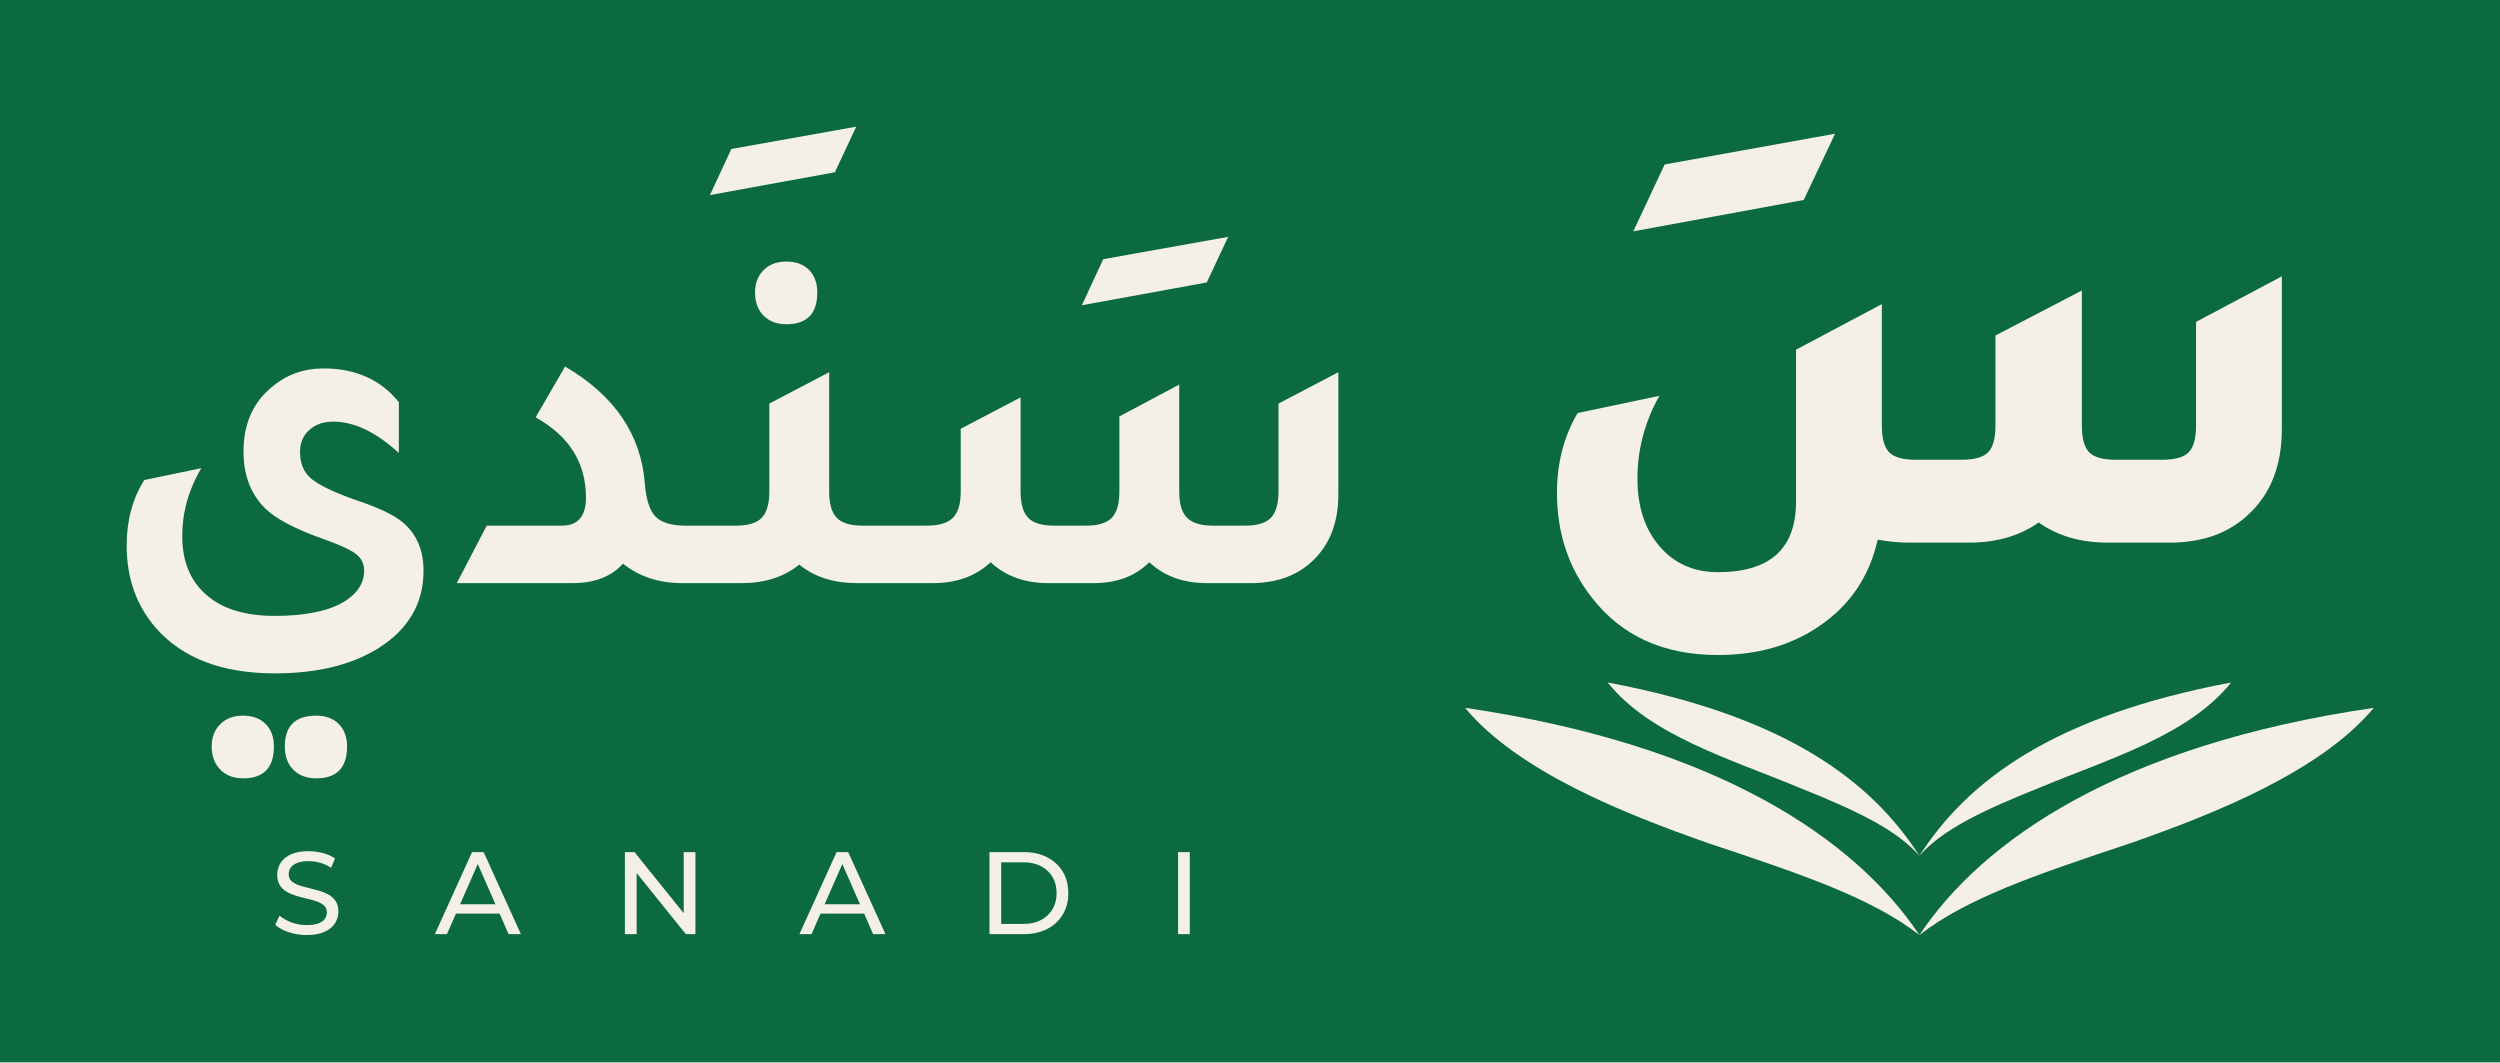
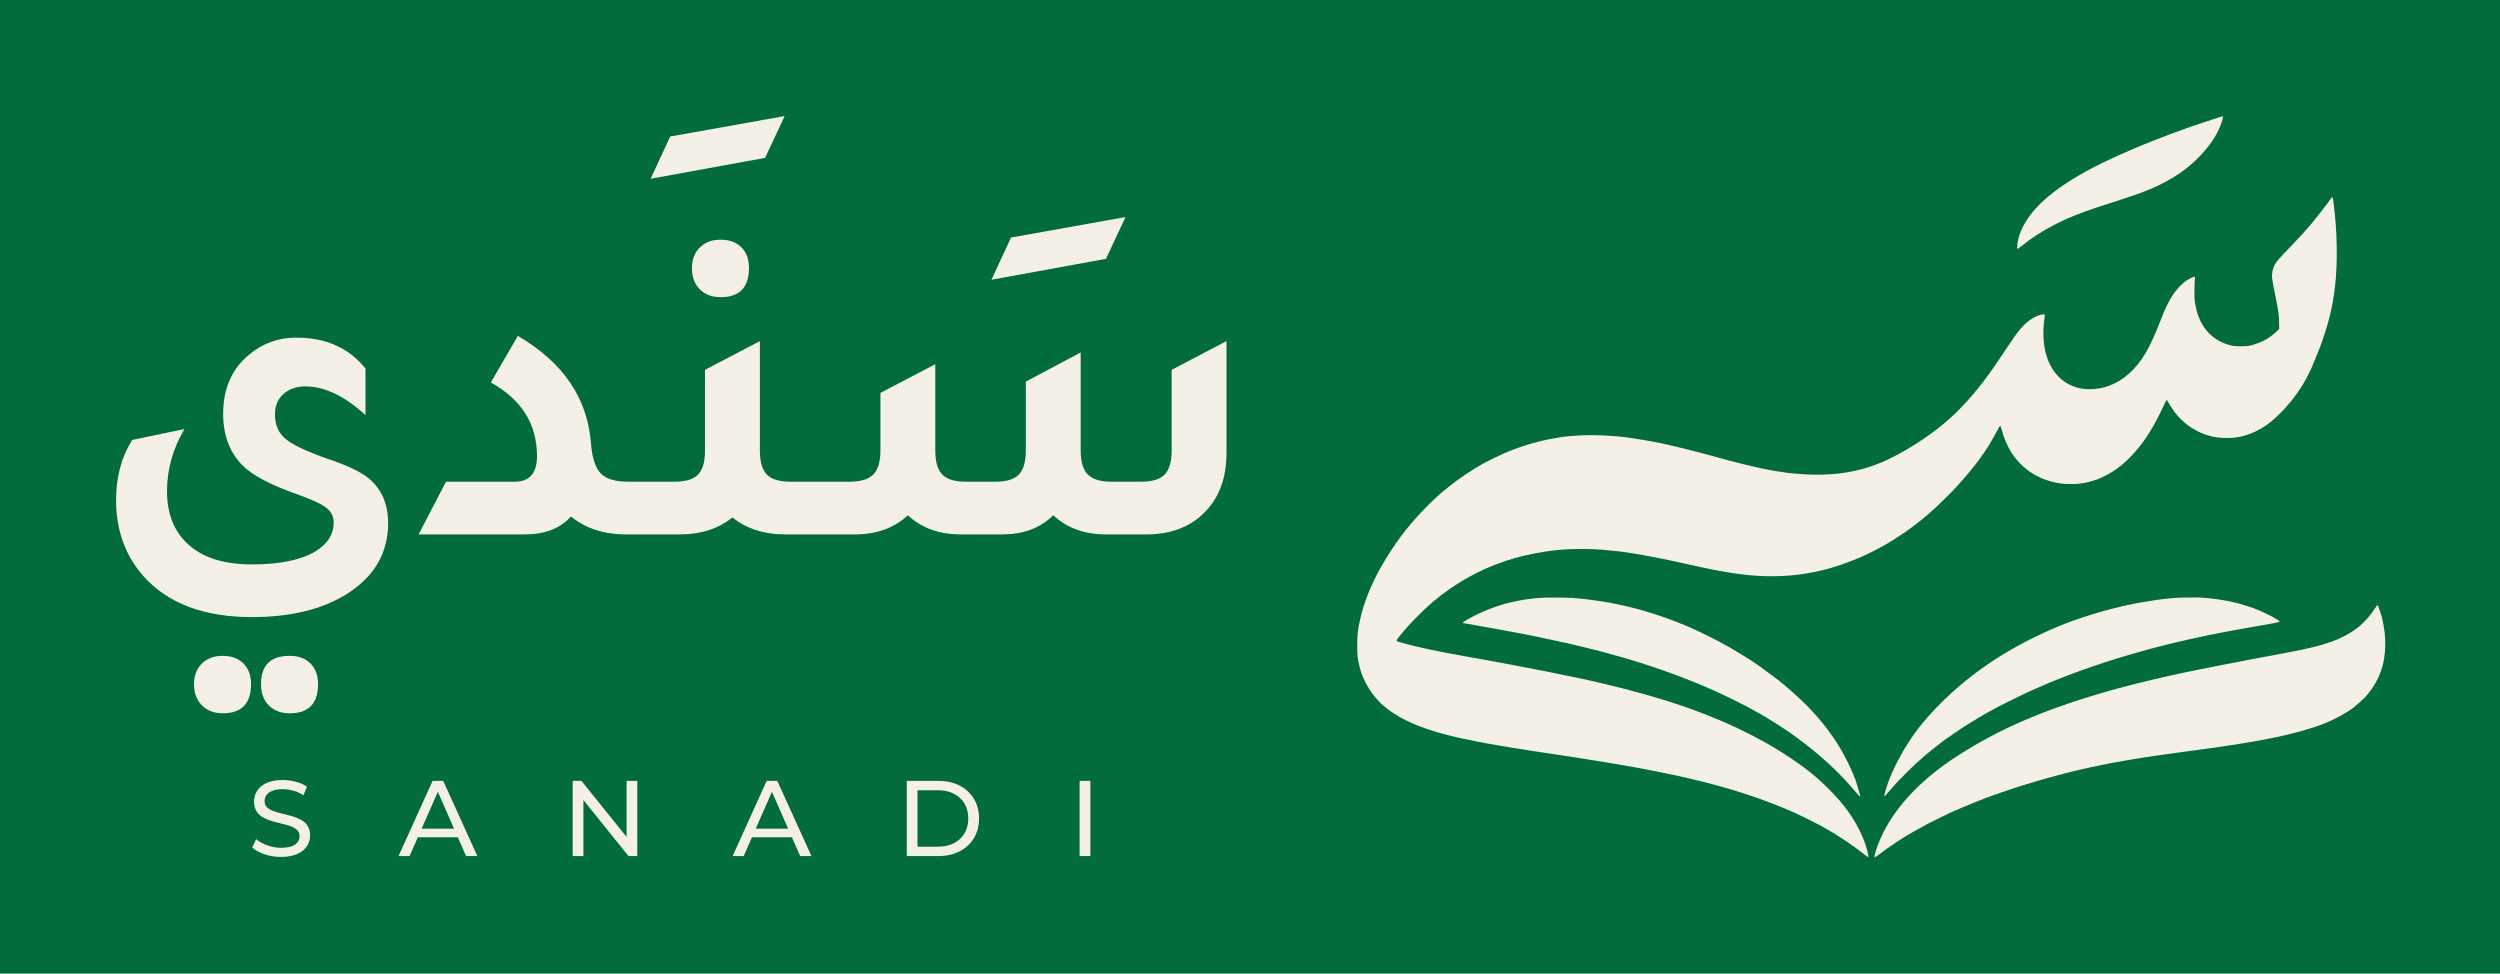
- <svg xmlns="http://www.w3.org/2000/svg" viewBox="0 0 1579 671">
-   <rect width="1579" height="671" fill="#0B6B3F" />
+ <svg xmlns="http://www.w3.org/2000/svg" viewBox="0 0 1723 671">
+   <rect width="1723" height="671" fill="#026C3B" />
  <g fill="#F4F0E8">
    <path d="M251.9 286.1Q230.3 266.3 210.5 266.3Q201.2 266.3 195.35 271.55Q189.5 276.8 189.5 285.5Q189.5 296.3 196.55 302.3Q203.6 308.3 224.6 315.8Q245.6 322.7 254.0 329.6Q267.5 340.7 267.5 360.5Q267.5 391.4 239.0 409.4Q213.5 425.3 173.6 425.3Q123.8 425.3 98.6 396.8Q80.0 375.5 80.0 344.6Q80.0 320.9 91.1 303.2L127.1 295.7Q115.1 316.1 115.1 338.6Q115.1 362.3 130.1 375.5Q145.1 389 173.6 389Q202.4 389 217.4 380Q230.0 372.2 230.0 360.2Q230.0 353.9 224.75 349.85Q219.5 345.8 203.3 340.1Q177.2 330.8 167.3 320.9Q153.8 307.4 153.8 285.2Q153.8 258.8 172.1 244.1Q185.9 232.7 204.2 232.7Q234.8 232.7 251.9 254ZM153.5 491.6Q144.5 491.6 139.1 486.05Q133.7 480.5 133.7 471.5Q133.7 462.8 139.1 457.4Q144.5 452 153.5 452Q162.5 452 167.75 457.25Q173.0 462.5 173.0 471.5Q173.0 491.6 153.5 491.6ZM199.7 491.6Q190.7 491.6 185.3 486.2Q179.9 480.8 179.9 471.5Q179.9 452 199.7 452Q208.7 452 213.95 457.25Q219.2 462.5 219.2 471.5Q219.2 491.6 199.7 491.6ZM288.5 368.3 307.4 332H354.8Q370.1 332 370.1 314.3Q370.1 281.3 338.3 263.6L356.9 231.5Q403.7 258.8 407.3 305.6Q408.5 320.6 414.05 326.3Q419.6 332 433.1 332H455.9V368.3H431.0Q408.8 368.3 393.5 356Q382.4 368.3 361.7 368.3ZM448.4 123.2 461.9 94.1 540.8 80 527.3 108.8ZM496.7 204.8Q487.7 204.8 482.3 199.4Q476.9 194 476.9 184.7Q476.9 176 482.3 170.6Q487.7 165.2 496.7 165.2Q505.7 165.2 510.95 170.45Q516.2 175.7 516.2 184.7Q516.2 204.8 496.7 204.8ZM544.7 332H571.7V368.3H541.1Q519.2 368.3 504.8 356.6Q490.4 368.3 468.5 368.3H437.9V332H464.9Q476.3 332 481.1 327.05Q485.9 322.1 485.9 310.4V254.9L523.7 235.1V310.4Q523.7 322.1 528.5 327.05Q533.3 332 544.7 332ZM683.3 192.8 696.8 163.7 775.7 149.6 762.2 178.4ZM553.7 368.3V332H585.5Q596.9 332 601.85 327.05Q606.8 322.1 606.8 310.4V270.8L644.6 251V310.4Q644.6 322.1 649.4 327.05Q654.2 332 665.6 332H686.0Q697.4 332 702.2 327.05Q707.0 322.1 707.0 310.4V263L744.8 242.9V310.4Q744.8 322.1 749.75 327.05Q754.7 332 766.1 332H786.5Q797.9 332 802.7 327.05Q807.5 322.1 807.5 310.4V254.9L845.3 235.1V312.2Q845.3 338.9 829.1 354.2Q815.0 367.7 791.9 368.3H762.2Q740.0 368.3 725.9 355.1Q713.0 368 691.7 368.3H662.0Q639.8 368.3 625.7 355.1Q611.6 368.3 589.4 368.3Z" />
    <path d="M193.663 590.584Q187.743 590.584 182.341 588.771Q176.939 586.958 173.831 584.072L176.569 578.3Q179.529 580.89 184.117 582.592Q188.705 584.294 193.663 584.294Q198.177 584.294 200.989 583.258Q203.801 582.222 205.133 580.409Q206.465 578.596 206.465 576.302Q206.465 573.638 204.726 572.01Q202.987 570.382 200.212 569.383Q197.437 568.384 194.107 567.644Q190.777 566.904 187.41 565.905Q184.043 564.906 181.268 563.352Q178.493 561.798 176.791 559.171Q175.089 556.544 175.089 552.4Q175.089 548.404 177.198 545.037Q179.307 541.67 183.71 539.635Q188.113 537.6 194.921 537.6Q199.435 537.6 203.875 538.784Q208.315 539.968 211.571 542.188L209.129 548.108Q205.799 545.888 202.099 544.889Q198.399 543.89 194.921 543.89Q190.555 543.89 187.743 545.0Q184.931 546.11 183.636 547.96Q182.341 549.81 182.341 552.104Q182.341 554.842 184.08 556.47Q185.819 558.098 188.594 559.06Q191.369 560.022 194.699 560.799Q198.029 561.576 201.396 562.538Q204.763 563.5 207.538 565.054Q210.313 566.608 212.015 569.198Q213.717 571.788 213.717 575.858Q213.717 579.78 211.571 583.147Q209.425 586.514 204.948 588.549Q200.471 590.584 193.663 590.584ZM274.677 589.992 298.135 538.192H305.461L328.993 589.992H321.223L300.281 542.336H303.241L282.299 589.992ZM284.667 577.042 286.665 571.122H315.821L317.967 577.042ZM394.689 589.992V538.192H400.757L435.019 580.742H431.837V538.192H439.237V589.992H433.169L398.907 547.442H402.089V589.992ZM504.933 589.992 528.391 538.192H535.717L559.249 589.992H551.479L530.537 542.336H533.497L512.555 589.992ZM514.923 577.042 516.921 571.122H546.077L548.223 577.042ZM624.945 589.992V538.192H646.775Q655.063 538.192 661.39 541.448Q667.717 544.704 671.232 550.55Q674.747 556.396 674.747 564.092Q674.747 571.788 671.232 577.634Q667.717 583.48 661.39 586.736Q655.063 589.992 646.775 589.992ZM632.345 583.554H646.331Q652.769 583.554 657.468 581.112Q662.167 578.67 664.757 574.267Q667.347 569.864 667.347 564.092Q667.347 558.246 664.757 553.88Q662.167 549.514 657.468 547.072Q652.769 544.63 646.331 544.63H632.345ZM744.069 589.992V538.192H751.469V589.992Z" />
-     <g transform="translate(878.6,-20.1) scale(0.6674)">
-       <path d="M229.24 249.04 258.92 185.76 420.2 156.64 390.52 219.36ZM761.8 334.72 843.0 291.6V436.08Q843.0 487.6 811.64 516.72Q784.76 542.48 740.52 543.6H677.8Q639.72 543.6 612.84 524.56Q587.64 542.48 551.24 543.6H489.08Q475.64 543.6 460.52 540.8Q448.76 593.44 404.52 623.12Q364.76 650.0 309.32 650.0Q232.04 650.0 190.04 595.68Q157.0 553.68 157.0 496.56Q157.0 454.0 176.6 420.96L253.88 404.72Q233.16 441.68 233.16 483.12Q233.16 522.88 254.16 547.24Q275.16 571.6 309.32 571.6Q383.24 571.6 383.24 504.96V361.04L464.44 317.92V432.72Q464.44 451.2 471.44 458.2Q478.44 465.2 496.36 465.2H540.04Q557.96 465.2 564.96 458.2Q571.96 451.2 571.96 432.72V347.6L653.72 305.04V432.72Q653.72 451.2 660.72 458.2Q667.72 465.2 685.64 465.2H729.88Q747.8 465.2 754.8 458.2Q761.8 451.2 761.8 432.72Z" />
-       <path d="M500,915 C560,825 690,735 930,700 C880,760 780,800 700,828 C610,858 545,880 500,915 Z" />
-       <path d="M500,840 C545,770 625,708 795,676 C755,726 680,748 615,775 C560,797 522,815 500,840 Z" />
-       <path d="M500,915 C440,825 310,735 70,700 C120,760 220,800 300,828 C390,858 455,880 500,915 Z" />
-       <path d="M500,840 C455,770 375,708 205,676 C245,726 320,748 385,775 C440,797 478,815 500,840 Z" />
+     <g transform="translate(935.3,80.0) scale(0.37849) translate(-64.0,-35.0)">
+       <path fill-rule="evenodd" d="M1011.20,1381.88C1034.39,1364.43 1057.38,1349.11 1076.50,1338.37C1098.88,1325.79 1107.26,1321.37 1126.25,1312.14C1145.52,1302.77 1145.18,1302.93 1164.00,1294.89C1177.57,1289.09 1201.09,1279.58 1209.25,1276.59C1212.28,1275.48 1217.00,1273.74 1219.75,1272.73C1229.93,1268.96 1260.50,1258.57 1272.50,1254.80C1315.43,1241.30 1366.03,1227.79 1401.00,1220.49C1431.06,1214.21 1444.34,1211.64 1459.00,1209.24C1461.61,1208.82 1470.39,1207.34 1478.50,1205.96C1494.30,1203.28 1503.59,1201.84 1520.25,1199.50C1526.03,1198.69 1532.28,1197.79 1534.16,1197.50C1536.03,1197.21 1544.02,1196.10 1551.91,1195.02C1559.79,1193.93 1570.41,1192.47 1575.50,1191.76C1580.59,1191.05 1589.92,1189.81 1596.25,1189.00C1602.58,1188.19 1613.15,1186.73 1619.75,1185.75C1626.35,1184.77 1633.55,1183.74 1635.75,1183.46C1637.95,1183.18 1643.12,1182.40 1647.25,1181.73C1658.85,1179.84 1663.52,1179.12 1673.25,1177.72C1678.20,1177.00 1686.53,1175.63 1691.75,1174.68C1696.97,1173.72 1702.38,1172.74 1703.75,1172.50C1709.54,1171.50 1714.99,1170.50 1718.50,1169.78C1720.56,1169.36 1725.85,1168.33 1730.25,1167.48C1763.21,1161.15 1798.24,1151.48 1824.08,1141.58C1842.66,1134.46 1866.13,1121.69 1878.59,1111.92C1883.88,1107.77 1895.26,1097.62 1898.76,1093.93C1914.04,1077.82 1925.62,1057.21 1931.31,1036.00C1932.64,1031.05 1932.74,1030.54 1934.42,1020.75C1936.63,1007.82 1936.86,988.08 1934.95,974.00C1934.11,967.84 1932.48,957.87 1932.00,956.00C1931.75,955.04 1930.95,951.66 1930.21,948.50C1928.95,943.07 1925.51,932.44 1923.46,927.67C1922.95,926.48 1922.22,925.50 1921.82,925.50C1921.43,925.50 1919.60,927.94 1917.76,930.91C1910.27,942.99 1899.93,954.93 1889.00,964.12C1879.00,972.53 1864.48,981.29 1850.50,987.36C1833.93,994.55 1812.39,1000.85 1785.00,1006.52C1778.26,1007.91 1771.74,1009.23 1770.50,1009.46C1769.26,1009.69 1765.89,1010.34 1763.00,1010.91C1760.11,1011.49 1754.04,1012.65 1749.50,1013.50C1744.96,1014.36 1739.56,1015.38 1737.50,1015.77C1735.44,1016.17 1730.71,1017.05 1727.00,1017.74C1723.29,1018.42 1714.85,1020.00 1708.25,1021.26C1696.02,1023.59 1689.76,1024.77 1681.75,1026.25C1670.63,1028.31 1651.04,1032.11 1645.50,1033.27C1643.71,1033.65 1637.97,1034.77 1632.75,1035.77C1627.53,1036.76 1618.75,1038.48 1613.25,1039.59C1607.75,1040.69 1601.11,1042.02 1598.50,1042.53C1595.89,1043.04 1589.92,1044.26 1585.25,1045.24C1580.58,1046.21 1573.38,1047.69 1569.25,1048.53C1565.12,1049.36 1560.96,1050.25 1560.00,1050.51C1558.37,1050.94 1552.41,1052.25 1541.75,1054.54C1539.28,1055.07 1535.90,1055.82 1534.25,1056.21C1532.60,1056.61 1528.78,1057.50 1525.75,1058.20C1522.72,1058.90 1517.66,1060.07 1514.50,1060.81C1497.17,1064.82 1468.15,1072.12 1448.00,1077.54C1418.43,1085.49 1374.52,1099.05 1350.25,1107.74C1346.67,1109.02 1341.28,1110.93 1338.25,1111.98C1331.66,1114.27 1326.00,1116.37 1319.25,1119.01C1293.67,1129.00 1289.98,1130.50 1274.25,1137.37C1231.14,1156.17 1190.35,1178.22 1152.00,1203.44C1096.46,1239.97 1053.18,1283.77 1027.90,1329.01C1023.55,1336.80 1021.14,1341.52 1019.35,1345.75C1018.65,1347.40 1017.07,1350.91 1015.83,1353.55C1010.65,1364.62 1004.57,1385.00 1006.45,1385.00C1006.78,1385.00 1008.92,1383.59 1011.20,1381.88Z M994.85,1381.38C994.12,1373.69 988.70,1356.84 982.75,1343.75C969.16,1313.85 951.18,1288.69 923.76,1261.21C902.07,1239.46 881.38,1222.61 853.75,1204.18C822.36,1183.24 795.85,1168.34 756.25,1149.37C739.14,1141.17 709.61,1128.68 689.50,1121.14C677.20,1116.52 668.96,1113.47 667.50,1113.00C666.81,1112.77 661.64,1110.98 656.00,1109.01C618.45,1095.90 560.93,1079.70 511.25,1068.23C506.85,1067.21 499.60,1065.51 495.14,1064.44C490.68,1063.38 484.38,1061.94 481.14,1061.24C439.32,1052.27 381.75,1040.79 343.25,1033.74C333.35,1031.93 321.20,1029.68 316.25,1028.74C305.84,1026.76 292.02,1024.22 286.25,1023.23C284.05,1022.85 280.45,1022.21 278.25,1021.80C276.05,1021.39 271.66,1020.59 268.50,1020.03C265.34,1019.46 259.49,1018.42 255.50,1017.70C251.51,1016.99 242.40,1015.32 235.25,1013.99C228.10,1012.66 221.01,1011.34 219.50,1011.06C216.20,1010.44 205.72,1008.28 192.75,1005.53C180.36,1002.91 163.36,998.90 158.00,997.32C155.66,996.64 151.39,995.48 148.50,994.76C139.67,992.53 136.51,991.45 135.99,990.48C135.58,989.72 136.45,988.34 140.95,982.56C149.44,971.67 159.10,960.90 173.25,946.57C193.76,925.77 209.84,912.09 232.07,896.50C273.23,867.64 319.24,847.08 369.50,835.08C377.16,833.25 399.18,829.03 406.29,828.03C421.69,825.87 425.27,825.45 438.00,824.39C456.22,822.87 488.13,822.88 508.25,824.43C525.48,825.75 546.90,828.17 559.67,830.23C580.63,833.60 590.34,835.29 599.09,837.05C604.68,838.18 611.05,839.43 613.25,839.83C620.65,841.16 645.22,846.39 663.50,850.52C669.41,851.86 680.21,854.21 687.50,855.75C694.79,857.28 703.79,859.19 707.50,859.99C729.45,864.71 756.61,868.97 777.51,870.97C818.45,874.89 859.09,872.94 896.50,865.24C914.10,861.62 925.82,858.46 942.75,852.77C970.16,843.57 990.74,834.65 1015.75,821.14C1041.81,807.06 1071.67,786.86 1094.67,767.75C1097.98,765.00 1101.49,762.08 1102.47,761.27C1116.10,749.94 1144.20,722.62 1158.04,707.25C1191.64,669.93 1210.99,643.12 1228.69,609.37C1232.52,602.06 1234.38,599.00 1234.98,599.00C1235.63,599.00 1236.15,600.17 1237.21,604.12C1240.95,617.96 1244.14,626.41 1249.85,637.63C1268.46,674.17 1303.17,698.30 1345.34,704.01C1355.43,705.38 1371.55,705.38 1381.60,704.02C1423.86,698.30 1461.20,673.83 1493.55,630.65C1507.07,612.61 1520.98,588.36 1532.79,562.27C1535.56,556.15 1537.63,552.19 1538.10,552.10C1538.64,552.00 1539.82,553.63 1541.90,557.35C1555.53,581.81 1573.76,599.15 1597.69,610.43C1613.06,617.68 1629.32,621.17 1647.75,621.20C1667.51,621.23 1684.09,617.23 1702.54,607.98C1715.18,601.64 1723.33,595.97 1736.00,584.70C1748.96,573.17 1762.35,558.08 1774.56,541.25C1787.53,523.36 1798.65,502.89 1806.86,481.76C1807.82,479.29 1809.02,476.36 1809.52,475.26C1810.42,473.27 1812.74,467.51 1816.17,458.75C1827.35,430.19 1836.19,399.34 1840.74,373.00C1842.66,361.84 1842.95,360.03 1843.45,355.75C1843.74,353.27 1844.32,348.44 1844.73,345.00C1847.16,324.85 1848.26,300.12 1847.85,274.75C1847.32,242.76 1846.25,228.10 1841.48,188.14C1841.06,184.59 1840.35,182.50 1839.57,182.50C1839.35,182.50 1838.41,183.57 1837.48,184.88C1828.90,196.94 1811.26,219.72 1801.57,231.25C1791.18,243.62 1780.18,255.73 1766.25,270.15C1740.67,296.63 1737.82,299.93 1734.27,307.25C1730.45,315.11 1729.12,324.31 1730.55,332.94C1731.66,339.67 1734.54,354.62 1737.22,367.62C1741.57,388.73 1743.00,400.23 1743.00,414.20L1743.00,422.72L1738.88,426.76C1734.53,431.02 1727.00,436.92 1721.44,440.42C1713.29,445.56 1700.98,450.47 1690.39,452.82C1684.79,454.06 1683.30,454.18 1673.50,454.20C1664.26,454.23 1662.01,454.07 1657.47,453.12C1622.90,445.88 1598.80,420.29 1591.30,382.85C1588.85,370.64 1588.75,369.43 1588.79,353.00C1588.82,344.30 1589.09,335.40 1589.40,333.13C1589.72,330.86 1589.84,328.67 1589.68,328.25C1589.21,327.01 1587.42,327.38 1582.71,329.70C1571.42,335.27 1561.64,343.85 1552.50,356.23C1547.10,363.55 1541.11,374.19 1536.03,385.50C1534.86,388.11 1533.45,391.23 1532.91,392.43C1531.50,395.55 1527.89,404.57 1524.69,413.00C1517.59,431.66 1507.75,453.02 1500.52,465.43C1482.51,496.37 1458.78,517.34 1430.91,526.93C1416.48,531.89 1398.36,533.66 1384.46,531.46C1361.54,527.84 1342.42,515.07 1330.04,495.12C1327.29,490.67 1323.40,483.11 1322.22,479.89C1317.19,466.16 1315.06,455.82 1313.95,439.82C1313.28,430.18 1313.84,415.90 1315.23,406.75C1317.11,394.46 1317.24,394.69 1309.32,396.71C1296.38,400.00 1283.04,409.24 1271.83,422.66C1264.60,431.32 1260.48,437.11 1245.26,460.00C1224.30,491.51 1221.57,495.46 1208.78,512.69C1188.99,539.36 1165.39,565.73 1143.94,585.13C1115.00,611.30 1073.57,639.24 1037.16,657.13C1021.22,664.96 1013.64,668.12 998.37,673.29C962.73,685.36 921.79,690.07 877.16,687.25C865.70,686.52 850.06,685.16 848.50,684.75C848.09,684.64 844.15,684.09 839.75,683.53C816.13,680.52 785.95,673.97 739.75,661.81C727.61,658.61 712.91,654.61 707.50,653.02C705.44,652.41 699.14,650.72 693.50,649.26C687.86,647.80 678.41,645.34 672.50,643.80C659.93,640.51 636.41,634.86 621.00,631.43C606.00,628.08 570.03,622.00 550.50,619.50C535.62,617.59 508.42,616.02 490.25,616.01C473.00,616.00 449.43,617.46 437.50,619.28C404.83,624.26 379.96,630.65 349.84,641.80C327.17,650.19 297.79,664.54 278.22,676.78C268.43,682.91 254.95,691.92 248.75,696.48C247.38,697.50 244.45,699.65 242.25,701.26C240.05,702.87 235.01,706.80 231.06,709.97C227.10,713.15 223.02,716.42 221.99,717.25C203.18,732.34 172.62,763.79 153.72,787.50C128.20,819.52 104.12,858.70 89.64,891.75C88.67,893.95 87.32,896.99 86.64,898.50C84.81,902.54 78.75,918.69 77.04,924.08C73.39,935.60 71.40,942.97 69.34,952.50C65.09,972.18 64.34,979.05 64.29,998.75C64.24,1016.87 64.84,1022.55 68.27,1036.50C71.17,1048.29 73.87,1055.67 78.85,1065.46C91.34,1090.03 108.45,1108.65 132.25,1123.58C141.66,1129.48 143.69,1130.63 152.78,1135.16C169.24,1143.37 186.48,1149.93 210.00,1156.93C220.51,1160.06 237.72,1164.54 245.75,1166.24C247.95,1166.71 253.24,1167.85 257.50,1168.78C271.12,1171.75 292.43,1175.98 303.00,1177.80C308.64,1178.77 314.94,1179.86 317.00,1180.23C335.17,1183.43 358.65,1187.25 380.25,1190.50C387.68,1191.62 397.35,1193.10 401.75,1193.79C406.15,1194.48 411.94,1195.37 414.63,1195.77C417.31,1196.17 421.81,1196.85 424.63,1197.27C427.44,1197.70 431.32,1198.27 433.25,1198.55C435.18,1198.84 438.77,1199.38 441.25,1199.76C443.73,1200.14 448.11,1200.81 451.00,1201.25C457.79,1202.26 461.18,1202.79 467.00,1203.73C469.61,1204.15 477.94,1205.50 485.50,1206.73C493.06,1207.95 501.61,1209.30 504.50,1209.72C507.39,1210.15 513.69,1211.17 518.50,1212.00C523.31,1212.82 530.17,1213.95 533.75,1214.51C537.33,1215.07 540.56,1215.63 540.95,1215.77C541.33,1215.91 543.13,1216.24 544.95,1216.51C546.76,1216.78 550.73,1217.45 553.75,1218.00C556.77,1218.55 563.75,1219.79 569.25,1220.75C583.36,1223.21 592.97,1225.07 625.00,1231.56C636.96,1233.98 649.67,1236.64 653.25,1237.47C656.83,1238.30 662.79,1239.68 666.50,1240.54C678.42,1243.30 700.02,1248.71 719.25,1253.76C725.91,1255.50 736.76,1258.62 745.25,1261.23C749.38,1262.50 755.00,1264.22 757.75,1265.07C792.16,1275.64 832.12,1290.61 862.00,1304.11C870.77,1308.08 902.03,1323.63 909.09,1327.55C925.05,1336.39 937.05,1343.65 949.75,1352.15C967.13,1363.77 973.57,1368.44 987.95,1379.86C991.14,1382.40 994.06,1384.48 994.45,1384.49C995.00,1384.50 995.08,1383.86 994.85,1381.38Z M979.82,1271.56C979.23,1267.93 974.49,1252.04 971.59,1244.00C964.81,1225.19 952.60,1200.28 940.84,1181.25C937.14,1175.27 927.97,1161.73 923.56,1155.75C919.26,1149.91 917.29,1147.39 910.28,1138.75C890.13,1113.95 864.10,1088.74 831.49,1062.45C827.98,1059.62 805.07,1042.58 800.28,1039.25C797.92,1037.60 794.58,1035.25 792.87,1034.02C778.33,1023.63 748.35,1005.46 724.75,992.75C706.00,982.64 674.08,967.38 660.50,962.01C659.26,961.52 655.89,960.17 653.00,959.01C639.76,953.67 637.11,952.66 627.25,949.15C596.84,938.34 574.27,931.82 545.50,925.55C525.61,921.22 521.50,920.46 501.64,917.53C485.63,915.16 474.41,913.90 456.00,912.39C445.51,911.53 403.45,911.53 395.00,912.39C391.56,912.74 386.50,913.25 383.75,913.52C370.38,914.86 347.89,919.06 334.75,922.66C313.47,928.50 288.32,938.66 270.50,948.62C256.42,956.49 254.90,957.62 257.62,958.24C259.14,958.58 267.88,960.13 281.50,962.48C297.17,965.17 323.31,969.86 329.00,970.99C331.61,971.51 338.93,972.87 345.25,974.00C370.24,978.50 410.51,986.78 448.75,995.27C454.87,996.63 467.00,999.55 475.00,1001.58C479.26,1002.66 485.90,1004.30 489.75,1005.23C507.79,1009.55 546.79,1020.29 565.50,1026.08C570.86,1027.74 576.94,1029.61 579.00,1030.25C605.03,1038.25 644.11,1052.14 670.50,1062.75C701.96,1075.41 723.25,1084.91 751.25,1098.78C768.80,1107.48 775.69,1111.10 793.00,1120.72C809.66,1129.98 839.99,1149.05 854.05,1159.11C855.31,1160.01 857.79,1161.75 859.55,1162.96C866.25,1167.60 882.90,1180.30 891.72,1187.51C922.38,1212.56 946.10,1235.47 967.76,1260.98C977.11,1271.98 979.03,1274.04 979.61,1273.68C979.89,1273.51 979.98,1272.56 979.82,1271.56Z M1031.09,1266.41C1045.97,1249.27 1049.79,1245.15 1064.48,1230.49C1075.15,1219.82 1084.25,1211.40 1097.75,1199.68C1103.99,1194.26 1121.58,1180.22 1129.25,1174.53C1132.00,1172.49 1135.38,1169.98 1136.75,1168.96C1140.28,1166.35 1160.35,1152.62 1163.84,1150.43C1165.44,1149.42 1171.15,1145.80 1176.54,1142.37C1200.96,1126.80 1223.15,1114.39 1252.25,1100.02C1273.85,1089.35 1282.10,1085.40 1289.50,1082.17C1292.94,1080.66 1298.45,1078.22 1301.75,1076.74C1350.45,1054.87 1414.45,1031.92 1476.50,1014.07C1494.59,1008.87 1499.90,1007.38 1505.25,1006.01C1508.28,1005.24 1514.46,1003.59 1519.00,1002.36C1550.28,993.88 1609.34,980.69 1646.25,973.96C1652.30,972.86 1660.74,971.30 1665.00,970.49C1676.87,968.26 1690.74,965.79 1707.25,963.00C1732.72,958.68 1744.00,956.40 1744.00,955.57C1744.00,952.65 1712.52,936.68 1694.25,930.33C1665.14,920.21 1640.96,915.21 1606.54,912.19C1599.19,911.55 1593.32,911.44 1577.54,911.65C1566.65,911.79 1555.39,912.15 1552.50,912.44C1549.61,912.73 1544.55,913.21 1541.25,913.50C1528.52,914.64 1512.52,916.95 1489.25,921.01C1487.88,921.25 1483.26,922.15 1479.00,923.01C1474.74,923.88 1469.11,925.01 1466.50,925.52C1463.89,926.04 1460.85,926.69 1459.75,926.97C1458.65,927.24 1451.79,928.93 1444.50,930.72C1428.69,934.61 1420.30,936.93 1401.75,942.53C1393.95,944.88 1369.52,953.14 1361.50,956.14C1312.66,974.40 1259.17,1001.76 1217.34,1029.88C1168.66,1062.60 1124.91,1102.01 1090.94,1143.75C1073.39,1165.31 1055.60,1193.79 1042.61,1221.12C1034.93,1237.29 1030.76,1247.99 1026.22,1263.17C1024.05,1270.44 1023.53,1273.50 1024.47,1273.50C1024.73,1273.50 1027.71,1270.31 1031.09,1266.41Z M1272.26,272.94C1292.45,256.52 1312.29,243.75 1336.97,231.29C1353.99,222.71 1360.61,219.85 1386.81,209.82C1396.21,206.22 1417.87,198.92 1434.25,193.82C1446.46,190.02 1470.05,182.21 1480.50,178.52C1484.49,177.11 1489.10,175.49 1490.75,174.92C1495.34,173.32 1511.20,166.84 1516.25,164.49C1518.72,163.34 1521.99,161.83 1523.50,161.12C1529.06,158.53 1544.19,150.38 1549.89,146.91C1575.68,131.19 1598.68,110.55 1615.93,87.62C1627.55,72.17 1635.37,57.00 1639.80,41.31C1640.49,38.86 1640.93,36.54 1640.78,36.14C1640.48,35.37 1639.09,35.52 1635.25,36.76C1634.15,37.12 1627.17,39.36 1619.75,41.75C1606.12,46.14 1584.52,53.39 1581.75,54.50C1580.92,54.83 1576.54,56.42 1572.00,58.02C1556.13,63.64 1538.22,70.26 1529.00,73.92C1525.56,75.29 1517.58,78.44 1511.25,80.93C1460.08,101.05 1410.95,123.97 1379.00,142.62C1331.71,170.23 1300.85,196.79 1283.03,225.23C1276.54,235.57 1273.16,242.48 1269.93,252.00C1266.44,262.29 1264.70,277.00 1266.97,277.00C1267.14,277.00 1269.52,275.17 1272.26,272.94Z" />
    </g>
  </g>
</svg>
